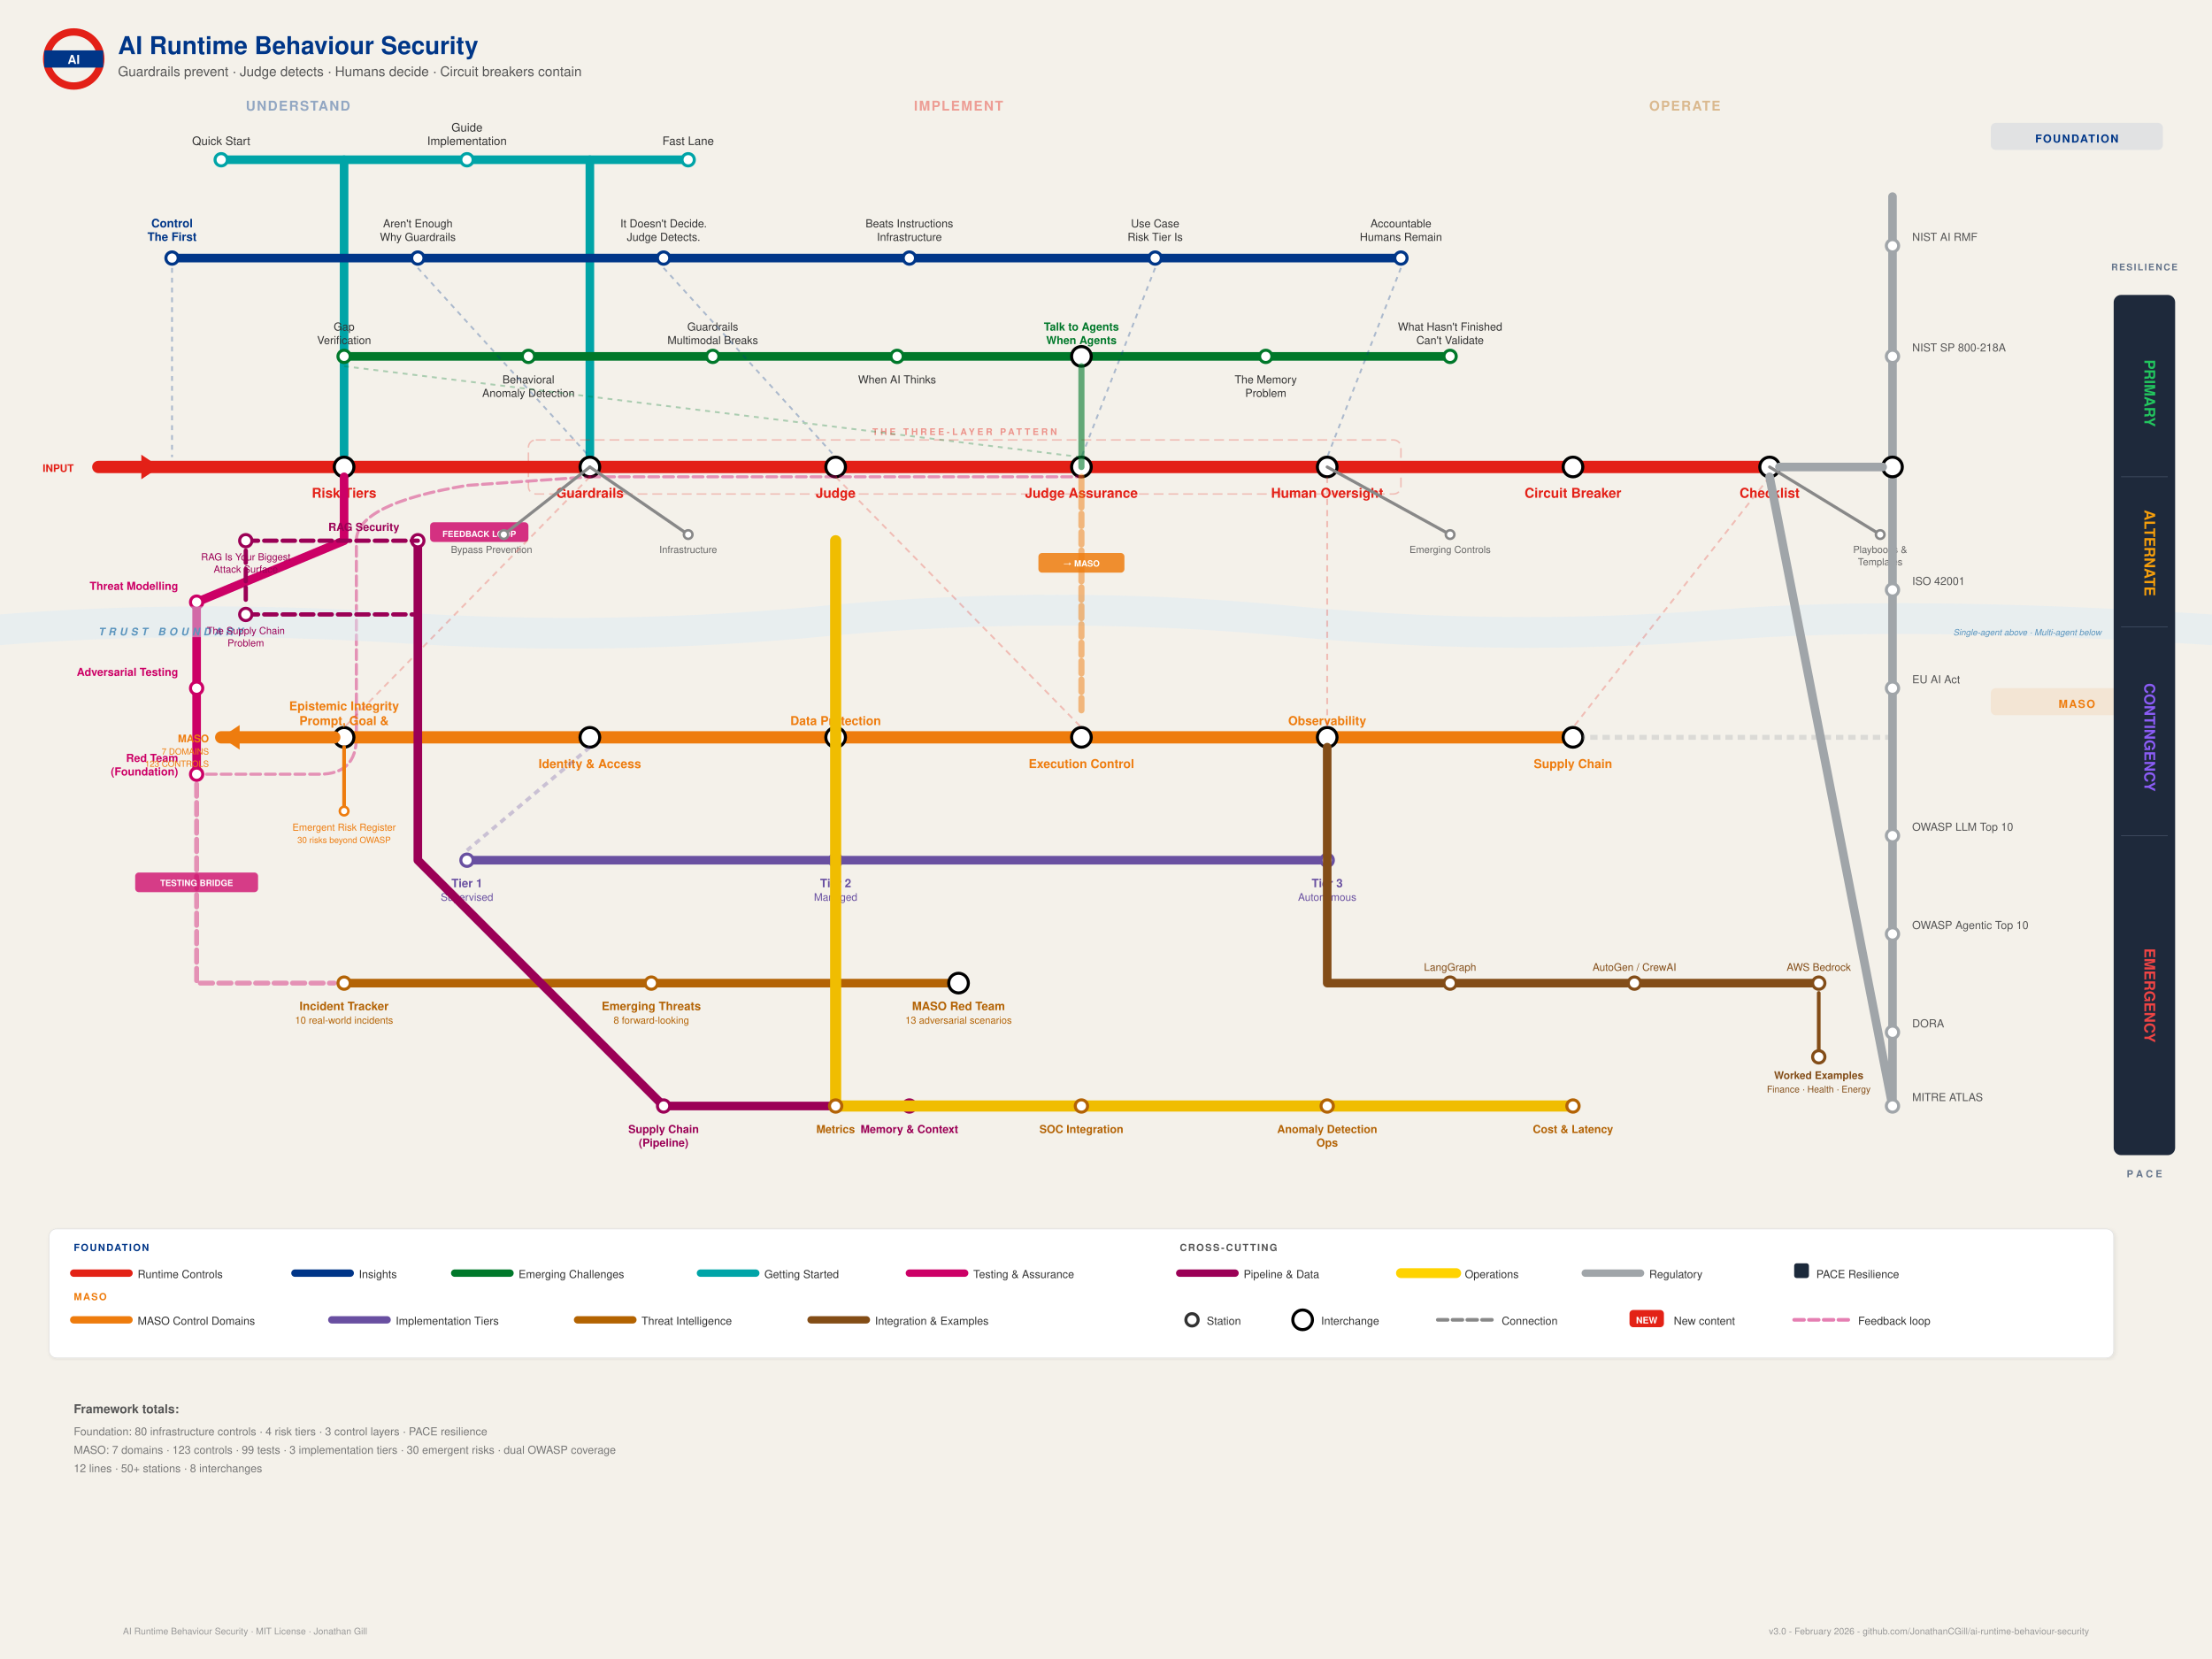
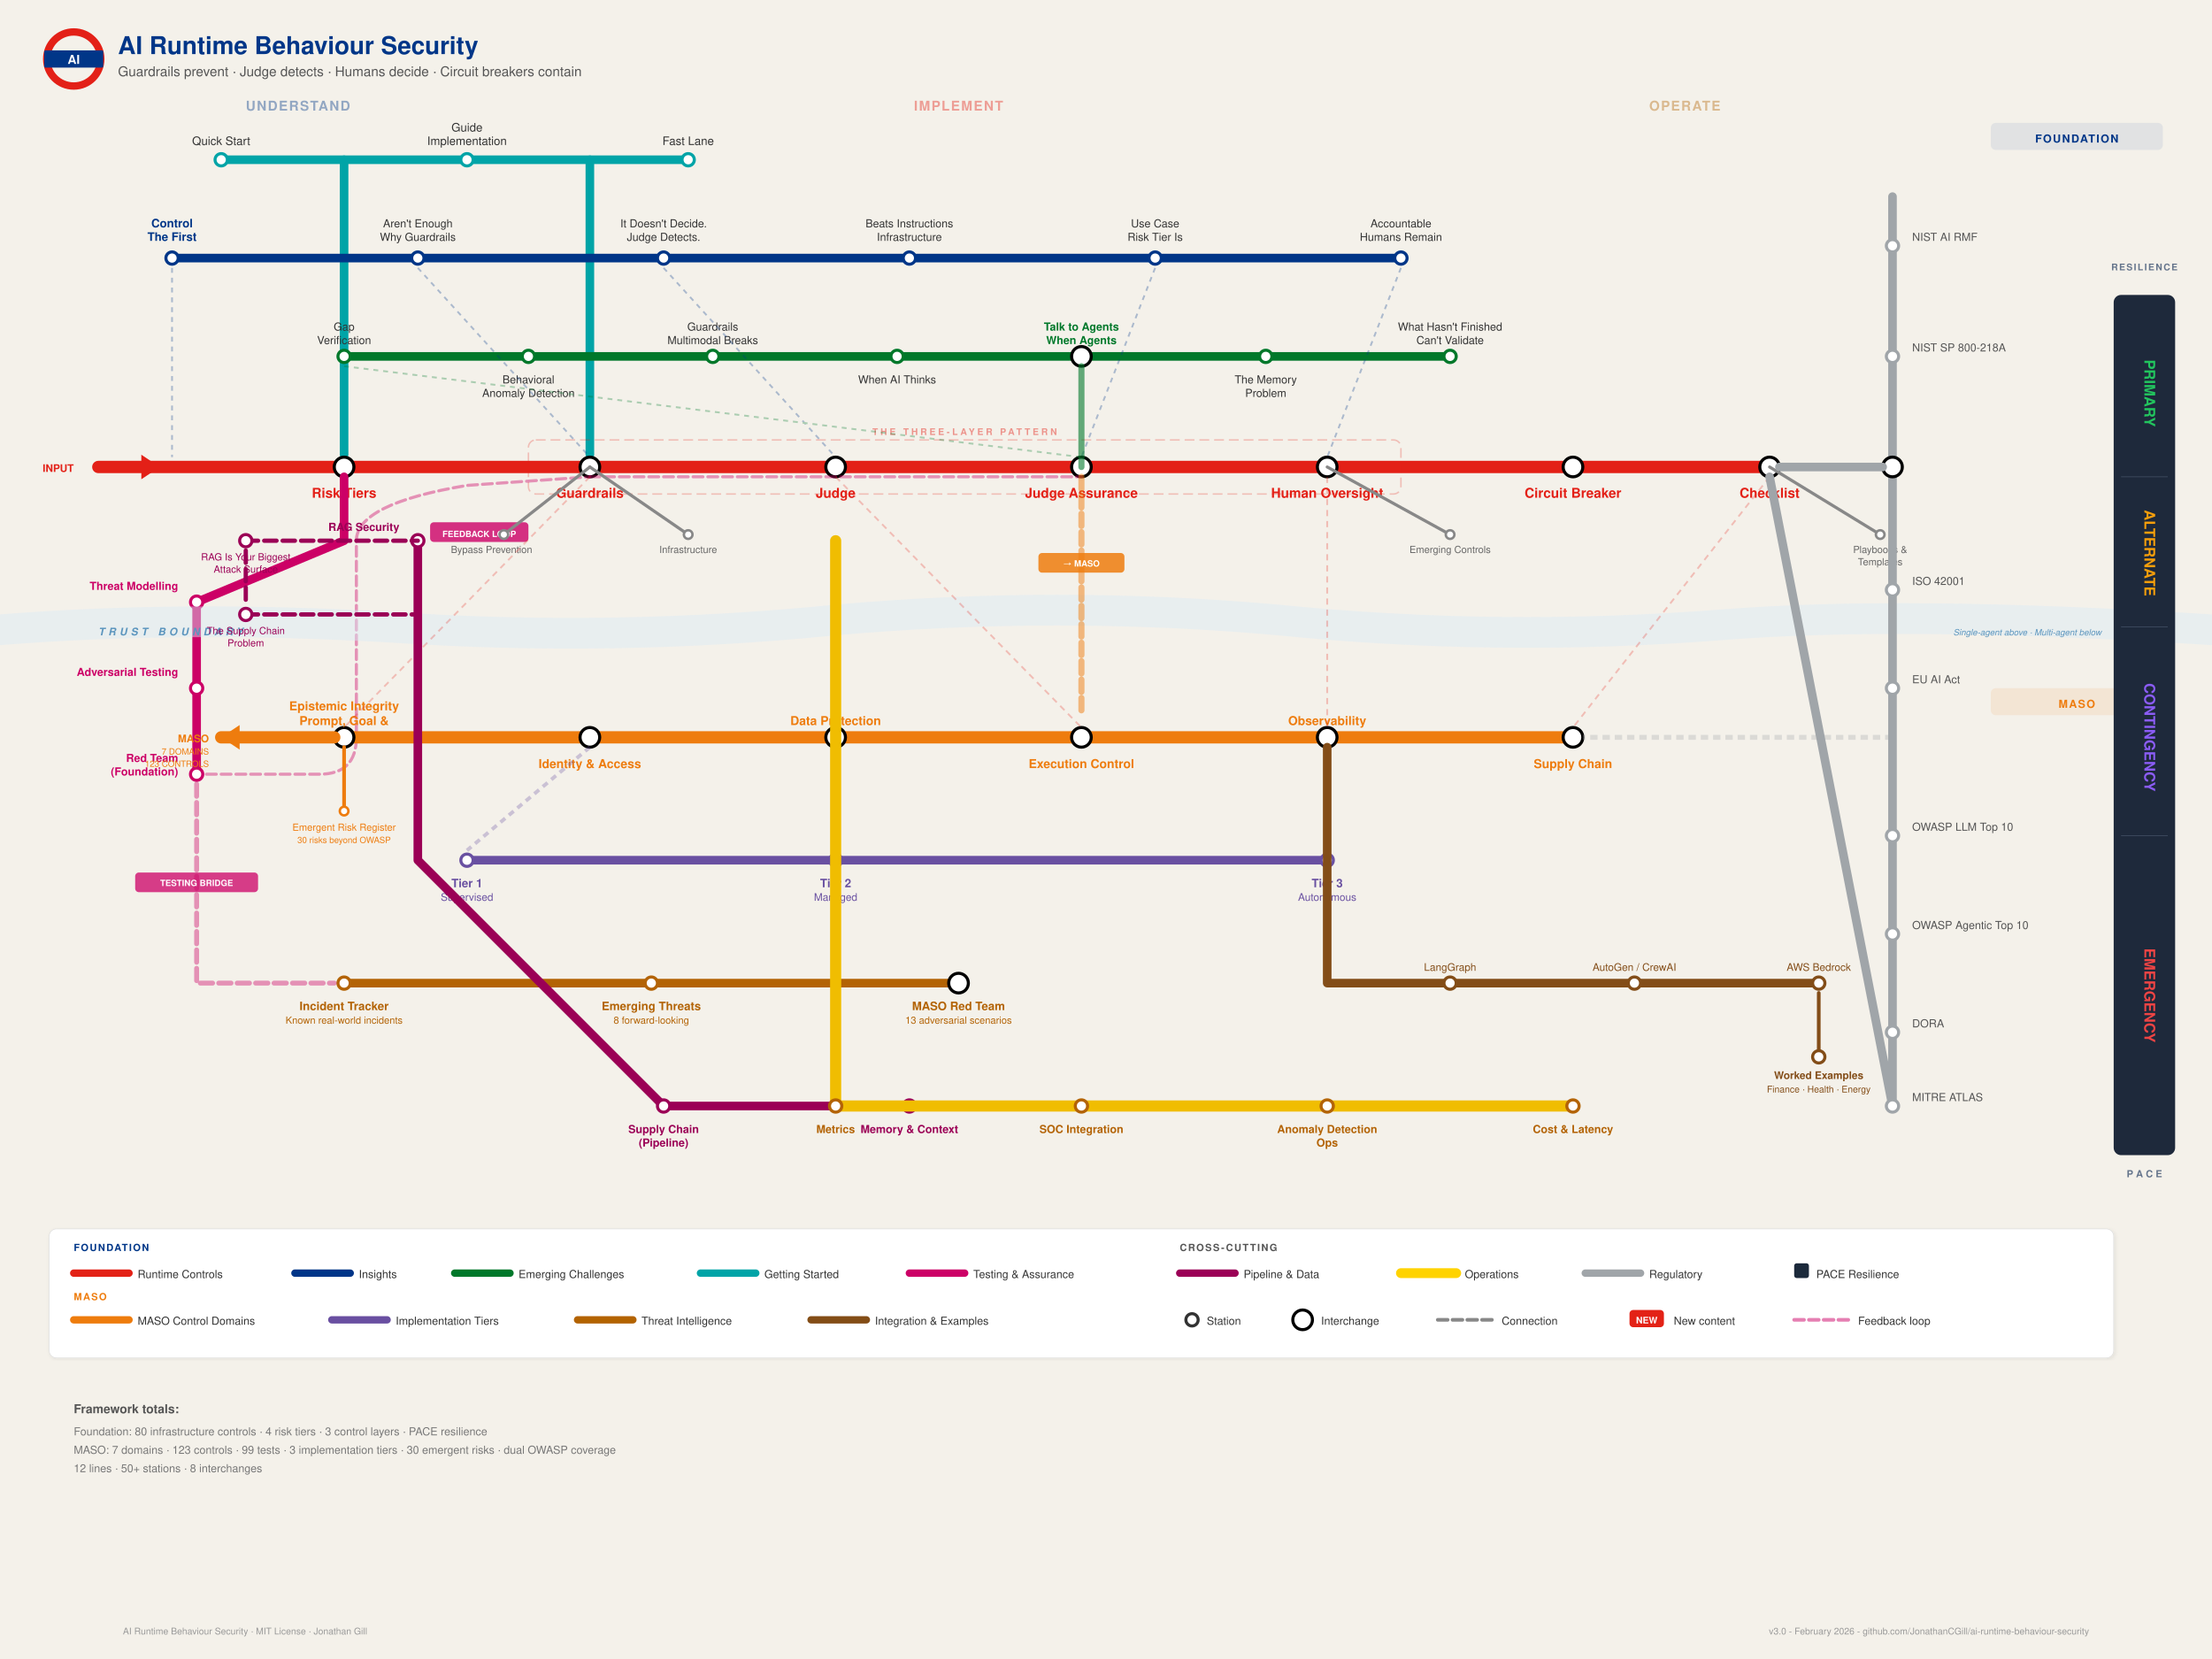
<svg xmlns="http://www.w3.org/2000/svg" width="1800" height="1350" viewBox="0 0 1800 1350" font-family="'Gill Sans', 'Gill Sans MT', 'Trebuchet MS', Helvetica, Arial, sans-serif">
  <defs>
    <filter id="shadow" x="-2%" y="-2%" width="104%" height="104%">
      <feDropShadow dx="1" dy="1" stdDeviation="1.5" flood-opacity="0.08" />
    </filter>
    <circle id="stn" r="5" fill="white" stroke-width="2.5" />
    <circle id="ix" r="8" fill="white" stroke="#000" stroke-width="2.5" />
    <g id="new-badge">
      <rect x="-14" y="-8" width="28" height="14" rx="3" fill="#E32017" />
      <text x="0" y="3" text-anchor="middle" font-size="7.5" font-weight="bold" fill="white">NEW</text>
    </g>
  </defs>
  <rect width="1800" height="1350" fill="#F4F1EA" />
  <g transform="translate(60,48)">
    <circle cx="0" cy="0" r="22" fill="none" stroke="#E32017" stroke-width="6" />
    <rect x="-24" y="-7" width="48" height="14" fill="#003688" rx="1" />
    <text x="0" y="4" text-anchor="middle" font-size="10" fill="white" font-weight="bold">AI</text>
    <text x="36" y="-4" font-size="20" font-weight="bold" fill="#003688">AI Runtime Behaviour Security</text>
    <text x="36" y="14" font-size="11" fill="#555">Guardrails prevent · Judge detects · Humans decide · Circuit breakers contain</text>
  </g>
  <text x="200" y="90" font-size="11" fill="#003688" font-weight="bold" opacity="0.4" letter-spacing="1">UNDERSTAND</text>
  <text x="780" y="90" font-size="11" fill="#E32017" font-weight="bold" opacity="0.4" letter-spacing="1" text-anchor="middle">IMPLEMENT</text>
  <text x="1400" y="90" font-size="11" fill="#B36305" font-weight="bold" opacity="0.4" letter-spacing="1" text-anchor="end">OPERATE</text>
  <rect x="1620" y="100" width="140" height="22" rx="4" fill="#003688" opacity="0.08" />
  <text x="1690" y="116" text-anchor="middle" font-size="9" fill="#003688" font-weight="bold" letter-spacing="1">FOUNDATION</text>
  <rect x="1620" y="560" width="140" height="22" rx="4" fill="#EE7C0E" opacity="0.1" />
  <text x="1690" y="576" text-anchor="middle" font-size="9" fill="#EE7C0E" font-weight="bold" letter-spacing="1">MASO</text>
  <g id="line-getting-started">
    <polyline points="180,130 380,130 560,130" fill="none" stroke="#00A4A7" stroke-width="7" stroke-linecap="round" stroke-linejoin="round" />
    <polyline points="280,130 280,370" fill="none" stroke="#00A4A7" stroke-width="7" stroke-linecap="round" stroke-linejoin="round" />
    <polyline points="480,130 480,370" fill="none" stroke="#00A4A7" stroke-width="7" stroke-linecap="round" stroke-linejoin="round" />
    <use href="#stn" x="180" y="130" stroke="#00A4A7" />
    <text x="180" y="118" text-anchor="middle" font-size="9.5" fill="#333">Quick Start</text>
    <use href="#stn" x="380" y="130" stroke="#00A4A7" />
    <text x="380" y="118" text-anchor="middle" font-size="9.5" fill="#333">Implementation</text>
    <text x="380" y="107" text-anchor="middle" font-size="9.5" fill="#333">Guide</text>
    <use href="#stn" x="560" y="130" stroke="#00A4A7" />
    <text x="560" y="118" text-anchor="middle" font-size="9.5" fill="#333">Fast Lane</text>
  </g>
  <g id="line-insights">
    <polyline points="140,210 340,210 540,210 740,210 940,210 1140,210" fill="none" stroke="#003688" stroke-width="7" stroke-linecap="round" />
    <use href="#stn" x="140" y="210" stroke="#003688" />
    <text x="140" y="196" text-anchor="middle" font-size="9.5" font-weight="bold" fill="#003688">The First</text>
    <text x="140" y="185" text-anchor="middle" font-size="9.5" font-weight="bold" fill="#003688">Control</text>
    <use href="#stn" x="340" y="210" stroke="#003688" />
    <text x="340" y="196" text-anchor="middle" font-size="9" fill="#333">Why Guardrails</text>
    <text x="340" y="185" text-anchor="middle" font-size="9" fill="#333">Aren't Enough</text>
    <use href="#stn" x="540" y="210" stroke="#003688" />
    <text x="540" y="196" text-anchor="middle" font-size="9" fill="#333">Judge Detects.</text>
    <text x="540" y="185" text-anchor="middle" font-size="9" fill="#333">It Doesn't Decide.</text>
    <use href="#stn" x="740" y="210" stroke="#003688" />
    <text x="740" y="196" text-anchor="middle" font-size="9" fill="#333">Infrastructure</text>
    <text x="740" y="185" text-anchor="middle" font-size="9" fill="#333">Beats Instructions</text>
    <use href="#stn" x="940" y="210" stroke="#003688" />
    <text x="940" y="196" text-anchor="middle" font-size="9" fill="#333">Risk Tier Is</text>
    <text x="940" y="185" text-anchor="middle" font-size="9" fill="#333">Use Case</text>
    <use href="#stn" x="1140" y="210" stroke="#003688" />
    <text x="1140" y="196" text-anchor="middle" font-size="9" fill="#333">Humans Remain</text>
    <text x="1140" y="185" text-anchor="middle" font-size="9" fill="#333">Accountable</text>
  </g>
  <g id="line-emerging">
    <polyline points="280,290 430,290 580,290 730,290 880,290 1030,290 1180,290" fill="none" stroke="#00782A" stroke-width="7" stroke-linecap="round" />
    <use href="#stn" x="280" y="290" stroke="#00782A" />
    <text x="280" y="280" text-anchor="middle" font-size="9" fill="#333">Verification</text>
    <text x="280" y="269" text-anchor="middle" font-size="9" fill="#333">Gap</text>
    <use href="#stn" x="430" y="290" stroke="#00782A" />
    <text x="430" y="312" text-anchor="middle" font-size="9" fill="#333">Behavioral</text>
    <text x="430" y="323" text-anchor="middle" font-size="9" fill="#333">Anomaly Detection</text>
    <use href="#stn" x="580" y="290" stroke="#00782A" />
    <text x="580" y="280" text-anchor="middle" font-size="9" fill="#333">Multimodal Breaks</text>
    <text x="580" y="269" text-anchor="middle" font-size="9" fill="#333">Guardrails</text>
    <use href="#stn" x="730" y="290" stroke="#00782A" />
    <text x="730" y="312" text-anchor="middle" font-size="9" fill="#333">When AI Thinks</text>
    <use href="#ix" x="880" y="290" />
    <text x="880" y="280" text-anchor="middle" font-size="9" font-weight="bold" fill="#00782A">When Agents</text>
    <text x="880" y="269" text-anchor="middle" font-size="9" font-weight="bold" fill="#00782A">Talk to Agents</text>
    <use href="#stn" x="1030" y="290" stroke="#00782A" />
    <text x="1030" y="312" text-anchor="middle" font-size="9" fill="#333">The Memory</text>
    <text x="1030" y="323" text-anchor="middle" font-size="9" fill="#333">Problem</text>
    <use href="#stn" x="1180" y="290" stroke="#00782A" />
    <text x="1180" y="280" text-anchor="middle" font-size="9" fill="#333">Can't Validate</text>
    <text x="1180" y="269" text-anchor="middle" font-size="9" fill="#333">What Hasn't Finished</text>
  </g>
  <g id="line-runtime">
    <polyline points="120,380 280,380 480,380 680,380 880,380 1080,380 1280,380 1440,380" fill="none" stroke="#E32017" stroke-width="10" stroke-linecap="round" />
    <line x1="80" y1="380" x2="120" y2="380" stroke="#E32017" stroke-width="10" stroke-linecap="round" />
    <polygon points="115,370 130,380 115,390" fill="#E32017" />
    <text x="60" y="384" text-anchor="end" font-size="8.5" fill="#E32017" font-weight="bold">INPUT</text>
    <use href="#ix" x="280" y="380" />
    <text x="280" y="405" text-anchor="middle" font-size="11" font-weight="bold" fill="#E32017">Risk Tiers</text>
    <use href="#ix" x="480" y="380" />
    <text x="480" y="405" text-anchor="middle" font-size="11" font-weight="bold" fill="#E32017">Guardrails</text>
    <use href="#ix" x="680" y="380" />
    <text x="680" y="405" text-anchor="middle" font-size="11" font-weight="bold" fill="#E32017">Judge</text>
    <use href="#ix" x="880" y="380" />
    <text x="880" y="405" text-anchor="middle" font-size="11" font-weight="bold" fill="#E32017">Judge Assurance</text>
    <use href="#ix" x="1080" y="380" />
    <text x="1080" y="405" text-anchor="middle" font-size="11" font-weight="bold" fill="#E32017">Human Oversight</text>
    <use href="#ix" x="1280" y="380" />
    <text x="1280" y="405" text-anchor="middle" font-size="11" font-weight="bold" fill="#E32017">Circuit Breaker</text>
    <use href="#ix" x="1440" y="380" />
    <text x="1440" y="405" text-anchor="middle" font-size="11" font-weight="bold" fill="#E32017">Checklist</text>
  </g>
  <rect x="430" y="358" width="710" height="44" rx="6" fill="none" stroke="#E32017" stroke-width="1.2" stroke-dasharray="8,4" opacity="0.25" />
  <text x="785" y="354" text-anchor="middle" font-size="7.5" fill="#E32017" font-weight="bold" letter-spacing="2" opacity="0.45">THE THREE-LAYER PATTERN</text>
  <g id="connectors-upper" stroke-dasharray="4,4" stroke-width="1.5" opacity="0.3">
    <line x1="140" y1="218" x2="140" y2="372" stroke="#003688" />
    <line x1="340" y1="218" x2="480" y2="372" stroke="#003688" />
    <line x1="540" y1="218" x2="680" y2="372" stroke="#003688" />
    <line x1="940" y1="218" x2="880" y2="372" stroke="#003688" />
    <line x1="1140" y1="218" x2="1080" y2="372" stroke="#003688" />
    <line x1="280" y1="298" x2="880" y2="372" stroke="#00782A" />
  </g>
  <g id="line-testing">
    <polyline points="280,388 280,440 160,490 160,560 160,630" fill="none" stroke="#CC0066" stroke-width="7" stroke-linecap="round" stroke-linejoin="round" />
    <use href="#stn" x="160" y="490" stroke="#CC0066" />
    <text x="145" y="480" text-anchor="end" font-size="9" font-weight="bold" fill="#CC0066">Threat Modelling</text>
    <use href="#stn" x="160" y="560" stroke="#CC0066" />
    <text x="145" y="550" text-anchor="end" font-size="9" font-weight="bold" fill="#CC0066">Adversarial Testing</text>
    <use href="#stn" x="160" y="630" stroke="#CC0066" />
    <text x="145" y="620" text-anchor="end" font-size="9" font-weight="bold" fill="#CC0066">Red Team</text>
    <text x="145" y="631" text-anchor="end" font-size="9" font-weight="bold" fill="#CC0066">(Foundation)</text>
    <path d="M168,630 L260,630 Q290,630 290,600 L290,440 Q290,410 380,395 L480,388" fill="none" stroke="#CC0066" stroke-width="2.5" stroke-dasharray="8,4" stroke-linecap="round" opacity="0.4" />
    <path d="M480,388 L680,388 L880,388" fill="none" stroke="#CC0066" stroke-width="2.5" stroke-dasharray="8,4" stroke-linecap="round" opacity="0.4" />
    <rect x="350" y="425" width="80" height="16" rx="3" fill="#CC0066" opacity="0.8" />
    <text x="390" y="437" text-anchor="middle" font-size="7" font-weight="bold" fill="white">FEEDBACK LOOP</text>
  </g>
  <g id="extensions-foundation">
    <line x1="480" y1="380" x2="410" y2="435" stroke="#888" stroke-width="2.5" stroke-linecap="round" />
    <circle cx="410" cy="435" r="3.5" fill="white" stroke="#888" stroke-width="2" />
    <text x="400" y="450" text-anchor="middle" font-size="8" fill="#666">Bypass Prevention</text>
    <line x1="480" y1="380" x2="560" y2="435" stroke="#888" stroke-width="2.5" stroke-linecap="round" />
    <circle cx="560" cy="435" r="3.5" fill="white" stroke="#888" stroke-width="2" />
    <text x="560" y="450" text-anchor="middle" font-size="8" fill="#666">Infrastructure</text>
    <line x1="1440" y1="380" x2="1530" y2="435" stroke="#888" stroke-width="2.5" stroke-linecap="round" />
    <circle cx="1530" cy="435" r="3.5" fill="white" stroke="#888" stroke-width="2" />
    <text x="1530" y="450" text-anchor="middle" font-size="8" fill="#666">Playbooks &amp;</text>
    <text x="1530" y="460" text-anchor="middle" font-size="8" fill="#666">Templates</text>
    <line x1="1080" y1="380" x2="1180" y2="435" stroke="#888" stroke-width="2.5" stroke-linecap="round" />
    <circle cx="1180" cy="435" r="3.5" fill="white" stroke="#888" stroke-width="2" />
    <text x="1180" y="450" text-anchor="middle" font-size="8" fill="#666">Emerging Controls</text>
  </g>
  <path d="M0,500 Q150,488 320,498 Q500,510 680,492 Q860,476 1040,492 Q1220,510 1400,496 Q1550,484 1800,500 L1800,525 Q1550,509 1400,521 Q1220,535 1040,517 Q860,501 680,517 Q500,535 320,523 Q150,513 0,525 Z" fill="#DAEAF6" opacity="0.45" />
  <text x="80" y="517" font-size="8.5" fill="#5A94BD" font-style="italic" letter-spacing="3" font-weight="600">TRUST   BOUNDARY</text>
  <text x="1710" y="517" text-anchor="end" font-size="7" fill="#5A94BD" font-style="italic">Single-agent above · Multi-agent below</text>
  <g id="bridge">
    <polyline points="880,298 880,380" fill="none" stroke="#00782A" stroke-width="5" stroke-linecap="round" opacity="0.6" />
    <polyline points="880,388 880,510 880,580" fill="none" stroke="#EE7C0E" stroke-width="5" stroke-linecap="round" stroke-dasharray="10,5" opacity="0.5" />
    <rect x="845" y="450" width="70" height="16" rx="3" fill="#EE7C0E" opacity="0.85" />
    <text x="880" y="461" text-anchor="middle" font-size="7" font-weight="bold" fill="white">→ MASO</text>
  </g>
  <g id="line-maso">
    <polyline points="280,600 480,600 680,600 880,600 1080,600 1280,600" fill="none" stroke="#EE7C0E" stroke-width="10" stroke-linecap="round" />
    <use href="#ix" x="280" y="600" />
    <text x="280" y="590" text-anchor="middle" font-size="10" font-weight="bold" fill="#EE7C0E">Prompt, Goal &amp;</text>
    <text x="280" y="578" text-anchor="middle" font-size="10" font-weight="bold" fill="#EE7C0E">Epistemic Integrity</text>
    <use href="#ix" x="480" y="600" />
    <text x="480" y="625" text-anchor="middle" font-size="10" font-weight="bold" fill="#EE7C0E">Identity &amp; Access</text>
    <use href="#ix" x="680" y="600" />
    <text x="680" y="590" text-anchor="middle" font-size="10" font-weight="bold" fill="#EE7C0E">Data Protection</text>
    <use href="#ix" x="880" y="600" />
    <text x="880" y="625" text-anchor="middle" font-size="10" font-weight="bold" fill="#EE7C0E">Execution Control</text>
    <use href="#ix" x="1080" y="600" />
    <text x="1080" y="590" text-anchor="middle" font-size="10" font-weight="bold" fill="#EE7C0E">Observability</text>
    <use href="#ix" x="1280" y="600" />
    <text x="1280" y="625" text-anchor="middle" font-size="10" font-weight="bold" fill="#EE7C0E">Supply Chain</text>
    <line x1="180" y1="600" x2="272" y2="600" stroke="#EE7C0E" stroke-width="10" stroke-linecap="round" />
    <polygon points="195,590 180,600 195,610" fill="#EE7C0E" />
    <text x="170" y="604" text-anchor="end" font-size="8.5" fill="#EE7C0E" font-weight="bold">MASO</text>
    <text x="170" y="614" text-anchor="end" font-size="7" fill="#EE7C0E">7 DOMAINS</text>
    <text x="170" y="624" text-anchor="end" font-size="7" fill="#EE7C0E">123 CONTROLS</text>
  </g>
  <g id="connectors-cross" stroke-dasharray="5,4" stroke-width="1.5" opacity="0.25">
    <line x1="480" y1="388" x2="280" y2="592" stroke="#E32017" />
    <line x1="680" y1="388" x2="880" y2="592" stroke="#E32017" />
    <line x1="1080" y1="388" x2="1080" y2="592" stroke="#E32017" />
    <line x1="1440" y1="388" x2="1280" y2="592" stroke="#E32017" />
  </g>
  <g id="line-tiers">
    <polyline points="380,700 680,700 1080,700" fill="none" stroke="#6950A1" stroke-width="7" stroke-linecap="round" />
    <use href="#stn" x="380" y="700" stroke="#6950A1" />
    <text x="380" y="722" text-anchor="middle" font-size="9.5" font-weight="bold" fill="#6950A1">Tier 1</text>
    <text x="380" y="733" text-anchor="middle" font-size="8.5" fill="#6950A1">Supervised</text>
    <use href="#stn" x="680" y="700" stroke="#6950A1" />
    <text x="680" y="722" text-anchor="middle" font-size="9.5" font-weight="bold" fill="#6950A1">Tier 2</text>
    <text x="680" y="733" text-anchor="middle" font-size="8.5" fill="#6950A1">Managed</text>
    <use href="#stn" x="1080" y="700" stroke="#6950A1" />
    <text x="1080" y="722" text-anchor="middle" font-size="9.5" font-weight="bold" fill="#6950A1">Tier 3</text>
    <text x="1080" y="733" text-anchor="middle" font-size="8.5" fill="#6950A1">Autonomous</text>
    <line x1="480" y1="608" x2="380" y2="692" stroke="#6950A1" stroke-width="3" stroke-dasharray="5,4" opacity="0.3" />
    <line x1="680" y1="608" x2="680" y2="692" stroke="#6950A1" stroke-width="3" stroke-dasharray="5,4" opacity="0.3" />
    <line x1="1080" y1="608" x2="1080" y2="692" stroke="#6950A1" stroke-width="3" stroke-dasharray="5,4" opacity="0.3" />
  </g>
  <g id="line-threat-intel">
    <polyline points="280,800 530,800 780,800" fill="none" stroke="#B36305" stroke-width="7" stroke-linecap="round" />
    <use href="#stn" x="280" y="800" stroke="#B36305" />
    <text x="280" y="822" text-anchor="middle" font-size="9.5" font-weight="bold" fill="#B36305">Incident Tracker</text>
-     <text x="280" y="833" text-anchor="middle" font-size="8" fill="#B36305">10 real-world incidents</text>
+     <text x="280" y="833" text-anchor="middle" font-size="8" fill="#B36305">Known real-world incidents</text>
    <use href="#stn" x="530" y="800" stroke="#B36305" />
    <text x="530" y="822" text-anchor="middle" font-size="9.5" font-weight="bold" fill="#B36305">Emerging Threats</text>
    <text x="530" y="833" text-anchor="middle" font-size="8" fill="#B36305">8 forward-looking</text>
    <use href="#ix" x="780" y="800" />
    <text x="780" y="822" text-anchor="middle" font-size="9.5" font-weight="bold" fill="#B36305">MASO Red Team</text>
    <text x="780" y="833" text-anchor="middle" font-size="8" fill="#B36305">13 adversarial scenarios</text>
    <polyline points="160,638 160,800 272,800" fill="none" stroke="#CC0066" stroke-width="4" stroke-dasharray="10,5" stroke-linecap="round" opacity="0.4" />
    <rect x="110" y="710" width="100" height="16" rx="3" fill="#CC0066" opacity="0.75" />
    <text x="160" y="721" text-anchor="middle" font-size="7" font-weight="bold" fill="white">TESTING BRIDGE</text>
  </g>
  <g id="line-pipeline">
    <polyline points="340,440 340,600 340,700 540,900 740,900" fill="none" stroke="#9B0056" stroke-width="7" stroke-linecap="round" stroke-linejoin="round" />
    <use href="#stn" x="340" y="440" stroke="#9B0056" />
    <text x="325" y="432" text-anchor="end" font-size="9" font-weight="bold" fill="#9B0056">RAG Security</text>
    <use href="#stn" x="540" y="900" stroke="#9B0056" />
    <text x="540" y="922" text-anchor="middle" font-size="9" font-weight="bold" fill="#9B0056">Supply Chain</text>
    <text x="540" y="933" text-anchor="middle" font-size="9" font-weight="bold" fill="#9B0056">(Pipeline)</text>
    <use href="#stn" x="740" y="900" stroke="#9B0056" />
    <text x="740" y="922" text-anchor="middle" font-size="9" font-weight="bold" fill="#9B0056">Memory &amp; Context</text>
    <polyline points="200,440 340,440" fill="none" stroke="#9B0056" stroke-width="3.5" stroke-dasharray="10,5" stroke-linecap="round" />
    <use href="#stn" x="200" y="440" stroke="#9B0056" />
    <text x="200" y="456" text-anchor="middle" font-size="8" fill="#9B0056">RAG Is Your Biggest</text>
    <text x="200" y="466" text-anchor="middle" font-size="8" fill="#9B0056">Attack Surface</text>
    <polyline points="200,500 340,500" fill="none" stroke="#9B0056" stroke-width="3.5" stroke-dasharray="10,5" stroke-linecap="round" />
    <line x1="200" y1="448" x2="200" y2="492" stroke="#9B0056" stroke-width="3.5" stroke-dasharray="10,5" stroke-linecap="round" />
    <use href="#stn" x="200" y="500" stroke="#9B0056" />
    <text x="200" y="516" text-anchor="middle" font-size="8" fill="#9B0056">The Supply Chain</text>
    <text x="200" y="526" text-anchor="middle" font-size="8" fill="#9B0056">Problem</text>
  </g>
  <g id="line-ops">
    <polyline points="680,440 680,500 680,700 680,900 880,900 1080,900 1280,900" fill="none" stroke="#FFD300" stroke-width="9" stroke-linecap="round" stroke-linejoin="round" />
    <polyline points="680,440 680,500 680,700 680,900 880,900 1080,900 1280,900" fill="none" stroke="#B36305" stroke-width="9" stroke-linecap="round" stroke-linejoin="round" opacity="0.2" />
    <use href="#stn" x="680" y="900" stroke="#B36305" />
    <text x="680" y="922" text-anchor="middle" font-size="9" font-weight="bold" fill="#B36305">Metrics</text>
    <use href="#stn" x="880" y="900" stroke="#B36305" />
    <text x="880" y="922" text-anchor="middle" font-size="9" font-weight="bold" fill="#B36305">SOC Integration</text>
    <use href="#stn" x="1080" y="900" stroke="#B36305" />
    <text x="1080" y="922" text-anchor="middle" font-size="9" font-weight="bold" fill="#B36305">Anomaly Detection</text>
    <text x="1080" y="933" text-anchor="middle" font-size="9" font-weight="bold" fill="#B36305">Ops</text>
    <use href="#stn" x="1280" y="900" stroke="#B36305" />
    <text x="1280" y="922" text-anchor="middle" font-size="9" font-weight="bold" fill="#B36305">Cost &amp; Latency</text>
  </g>
  <g id="line-integration">
    <polyline points="1080,608 1080,800 1180,800 1330,800 1480,800" fill="none" stroke="#834D18" stroke-width="7" stroke-linecap="round" stroke-linejoin="round" />
    <use href="#stn" x="1180" y="800" stroke="#834D18" />
    <text x="1180" y="790" text-anchor="middle" font-size="8.5" fill="#834D18">LangGraph</text>
    <use href="#stn" x="1330" y="800" stroke="#834D18" />
    <text x="1330" y="790" text-anchor="middle" font-size="8.5" fill="#834D18">AutoGen / CrewAI</text>
    <use href="#stn" x="1480" y="800" stroke="#834D18" />
    <text x="1480" y="790" text-anchor="middle" font-size="8.5" fill="#834D18">AWS Bedrock</text>
    <line x1="1480" y1="808" x2="1480" y2="860" stroke="#834D18" stroke-width="3" stroke-linecap="round" />
    <use href="#stn" x="1480" y="860" stroke="#834D18" />
    <text x="1480" y="878" text-anchor="middle" font-size="8.5" font-weight="bold" fill="#834D18">Worked Examples</text>
    <text x="1480" y="889" text-anchor="middle" font-size="7.5" fill="#834D18">Finance · Health · Energy</text>
  </g>
  <g id="line-regulatory">
    <polyline points="1540,160 1540,380 1540,600 1540,900 1440,388" fill="none" stroke="#A0A5A9" stroke-width="7" stroke-linecap="round" stroke-linejoin="round" />
    <use href="#stn" x="1540" y="200" stroke="#A0A5A9" />
    <text x="1556" y="196" font-size="9" fill="#555">NIST AI RMF</text>
    <use href="#stn" x="1540" y="290" stroke="#A0A5A9" />
    <text x="1556" y="286" font-size="9" fill="#555">NIST SP 800-218A</text>
    <use href="#ix" x="1540" y="380" />
    <line x1="1448" y1="380" x2="1532" y2="380" stroke="#A0A5A9" stroke-width="7" stroke-linecap="round" />
    <use href="#stn" x="1540" y="480" stroke="#A0A5A9" />
    <text x="1556" y="476" font-size="9" fill="#555">ISO 42001</text>
    <use href="#stn" x="1540" y="560" stroke="#A0A5A9" />
    <text x="1556" y="556" font-size="9" fill="#555">EU AI Act</text>
    <use href="#stn" x="1540" y="680" stroke="#A0A5A9" />
    <text x="1556" y="676" font-size="9" fill="#555">OWASP LLM Top 10</text>
    <use href="#stn" x="1540" y="760" stroke="#A0A5A9" />
    <text x="1556" y="756" font-size="9" fill="#555">OWASP Agentic Top 10</text>
    <use href="#stn" x="1540" y="840" stroke="#A0A5A9" />
    <text x="1556" y="836" font-size="9" fill="#555">DORA</text>
    <use href="#stn" x="1540" y="900" stroke="#A0A5A9" />
    <text x="1556" y="896" font-size="9" fill="#555">MITRE ATLAS</text>
    <line x1="1540" y1="600" x2="1288" y2="600" stroke="#A0A5A9" stroke-width="4" stroke-dasharray="6,4" opacity="0.3" />
  </g>
  <g id="pace-sidebar">
    <rect x="1720" y="240" width="50" height="700" rx="6" fill="#1e293b" />
    <text x="1745" y="320" text-anchor="middle" font-size="12" font-weight="700" fill="#22c55e" transform="rotate(90,1745,320)">PRIMARY</text>
    <line x1="1726" y1="388" x2="1764" y2="388" stroke="#475569" stroke-width="0.5" />
    <text x="1745" y="450" text-anchor="middle" font-size="12" font-weight="700" fill="#f59e0b" transform="rotate(90,1745,450)">ALTERNATE</text>
    <line x1="1726" y1="510" x2="1764" y2="510" stroke="#475569" stroke-width="0.5" />
    <text x="1745" y="600" text-anchor="middle" font-size="12" font-weight="700" fill="#8b5cf6" transform="rotate(90,1745,600)">CONTINGENCY</text>
    <line x1="1726" y1="680" x2="1764" y2="680" stroke="#475569" stroke-width="0.5" />
    <text x="1745" y="810" text-anchor="middle" font-size="12" font-weight="700" fill="#ef4444" transform="rotate(90,1745,810)">EMERGENCY</text>
    <text x="1745" y="958" text-anchor="middle" font-size="8" fill="#64748b" font-weight="600">P A C E</text>
    <text x="1745" y="220" text-anchor="middle" font-size="7.5" fill="#64748b" font-weight="600" letter-spacing="1">RESILIENCE</text>
  </g>
  <g id="risk-register">
    <line x1="280" y1="608" x2="280" y2="660" stroke="#EE7C0E" stroke-width="3" stroke-linecap="round" />
    <circle cx="280" cy="660" r="3.5" fill="white" stroke="#EE7C0E" stroke-width="2" />
    <text x="280" y="676" text-anchor="middle" font-size="8" fill="#EE7C0E">Emergent Risk Register</text>
    <text x="280" y="686" text-anchor="middle" font-size="7" fill="#EE7C0E">30 risks beyond OWASP</text>
  </g>
  <g transform="translate(60, 1020)" filter="url(#shadow)">
    <rect x="-20" y="-20" width="1680" height="105" rx="6" fill="white" stroke="#ddd" stroke-width="0.5" />
    <text x="0" y="-2" font-size="8" fill="#003688" font-weight="bold" letter-spacing="1">FOUNDATION</text>
    <line x1="0" y1="16" x2="45" y2="16" stroke="#E32017" stroke-width="6" stroke-linecap="round" />
    <text x="52" y="20" font-size="9" fill="#333">Runtime Controls</text>
    <line x1="180" y1="16" x2="225" y2="16" stroke="#003688" stroke-width="6" stroke-linecap="round" />
    <text x="232" y="20" font-size="9" fill="#333">Insights</text>
    <line x1="310" y1="16" x2="355" y2="16" stroke="#00782A" stroke-width="6" stroke-linecap="round" />
    <text x="362" y="20" font-size="9" fill="#333">Emerging Challenges</text>
    <line x1="510" y1="16" x2="555" y2="16" stroke="#00A4A7" stroke-width="6" stroke-linecap="round" />
    <text x="562" y="20" font-size="9" fill="#333">Getting Started</text>
    <line x1="680" y1="16" x2="725" y2="16" stroke="#CC0066" stroke-width="6" stroke-linecap="round" />
    <text x="732" y="20" font-size="9" fill="#333">Testing &amp; Assurance</text>
    <text x="0" y="38" font-size="8" fill="#EE7C0E" font-weight="bold" letter-spacing="1">MASO</text>
    <line x1="0" y1="54" x2="45" y2="54" stroke="#EE7C0E" stroke-width="6" stroke-linecap="round" />
    <text x="52" y="58" font-size="9" fill="#333">MASO Control Domains</text>
    <line x1="210" y1="54" x2="255" y2="54" stroke="#6950A1" stroke-width="6" stroke-linecap="round" />
    <text x="262" y="58" font-size="9" fill="#333">Implementation Tiers</text>
    <line x1="410" y1="54" x2="455" y2="54" stroke="#B36305" stroke-width="6" stroke-linecap="round" />
    <text x="462" y="58" font-size="9" fill="#333">Threat Intelligence</text>
    <line x1="600" y1="54" x2="645" y2="54" stroke="#834D18" stroke-width="6" stroke-linecap="round" />
    <text x="652" y="58" font-size="9" fill="#333">Integration &amp; Examples</text>
    <text x="900" y="-2" font-size="8" fill="#555" font-weight="bold" letter-spacing="1">CROSS-CUTTING</text>
    <line x1="900" y1="16" x2="945" y2="16" stroke="#9B0056" stroke-width="6" stroke-linecap="round" />
    <text x="952" y="20" font-size="9" fill="#333">Pipeline &amp; Data</text>
    <line x1="1080" y1="16" x2="1125" y2="16" stroke="#FFD300" stroke-width="8" stroke-linecap="round" />
    <text x="1132" y="20" font-size="9" fill="#333">Operations</text>
    <line x1="1230" y1="16" x2="1275" y2="16" stroke="#A0A5A9" stroke-width="6" stroke-linecap="round" />
    <text x="1282" y="20" font-size="9" fill="#333">Regulatory</text>
    <rect x="1400" y="8" width="12" height="12" rx="2" fill="#1e293b" />
    <text x="1418" y="20" font-size="9" fill="#333">PACE Resilience</text>
    <circle cx="910" cy="54" r="5" fill="white" stroke="#333" stroke-width="2.5" />
    <text x="922" y="58" font-size="9" fill="#333">Station</text>
    <circle cx="1000" cy="54" r="8" fill="white" stroke="#000" stroke-width="2.5" />
    <text x="1015" y="58" font-size="9" fill="#333">Interchange</text>
    <line x1="1110" y1="54" x2="1155" y2="54" stroke="#888" stroke-width="3" stroke-dasharray="8,4" stroke-linecap="round" />
    <text x="1162" y="58" font-size="9" fill="#333">Connection</text>
    <g transform="translate(1280,54)">
      <use href="#new-badge" />
    </g>
    <text x="1302" y="58" font-size="9" fill="#333">New content</text>
    <line x1="1400" y1="54" x2="1445" y2="54" stroke="#CC0066" stroke-width="3" stroke-dasharray="8,4" stroke-linecap="round" opacity="0.5" />
    <text x="1452" y="58" font-size="9" fill="#333">Feedback loop</text>
  </g>
  <g transform="translate(60, 1150)">
    <text x="0" y="0" font-size="10" fill="#555" font-weight="bold">Framework totals:</text>
    <text x="0" y="18" font-size="9" fill="#777">Foundation: 80 infrastructure controls · 4 risk tiers · 3 control layers · PACE resilience</text>
    <text x="0" y="33" font-size="9" fill="#777">MASO: 7 domains · 123 controls · 99 tests · 3 implementation tiers · 30 emergent risks · dual OWASP coverage</text>
    <text x="0" y="48" font-size="9" fill="#777">12 lines · 50+ stations · 8 interchanges</text>
  </g>
  <text x="1700" y="1330" text-anchor="end" font-size="7.5" fill="#999">v3.0 - February 2026 - github.com/JonathanCGill/ai-runtime-behaviour-security</text>
  <text x="100" y="1330" font-size="7.5" fill="#999">AI Runtime Behaviour Security · MIT License · Jonathan Gill</text>
</svg>
